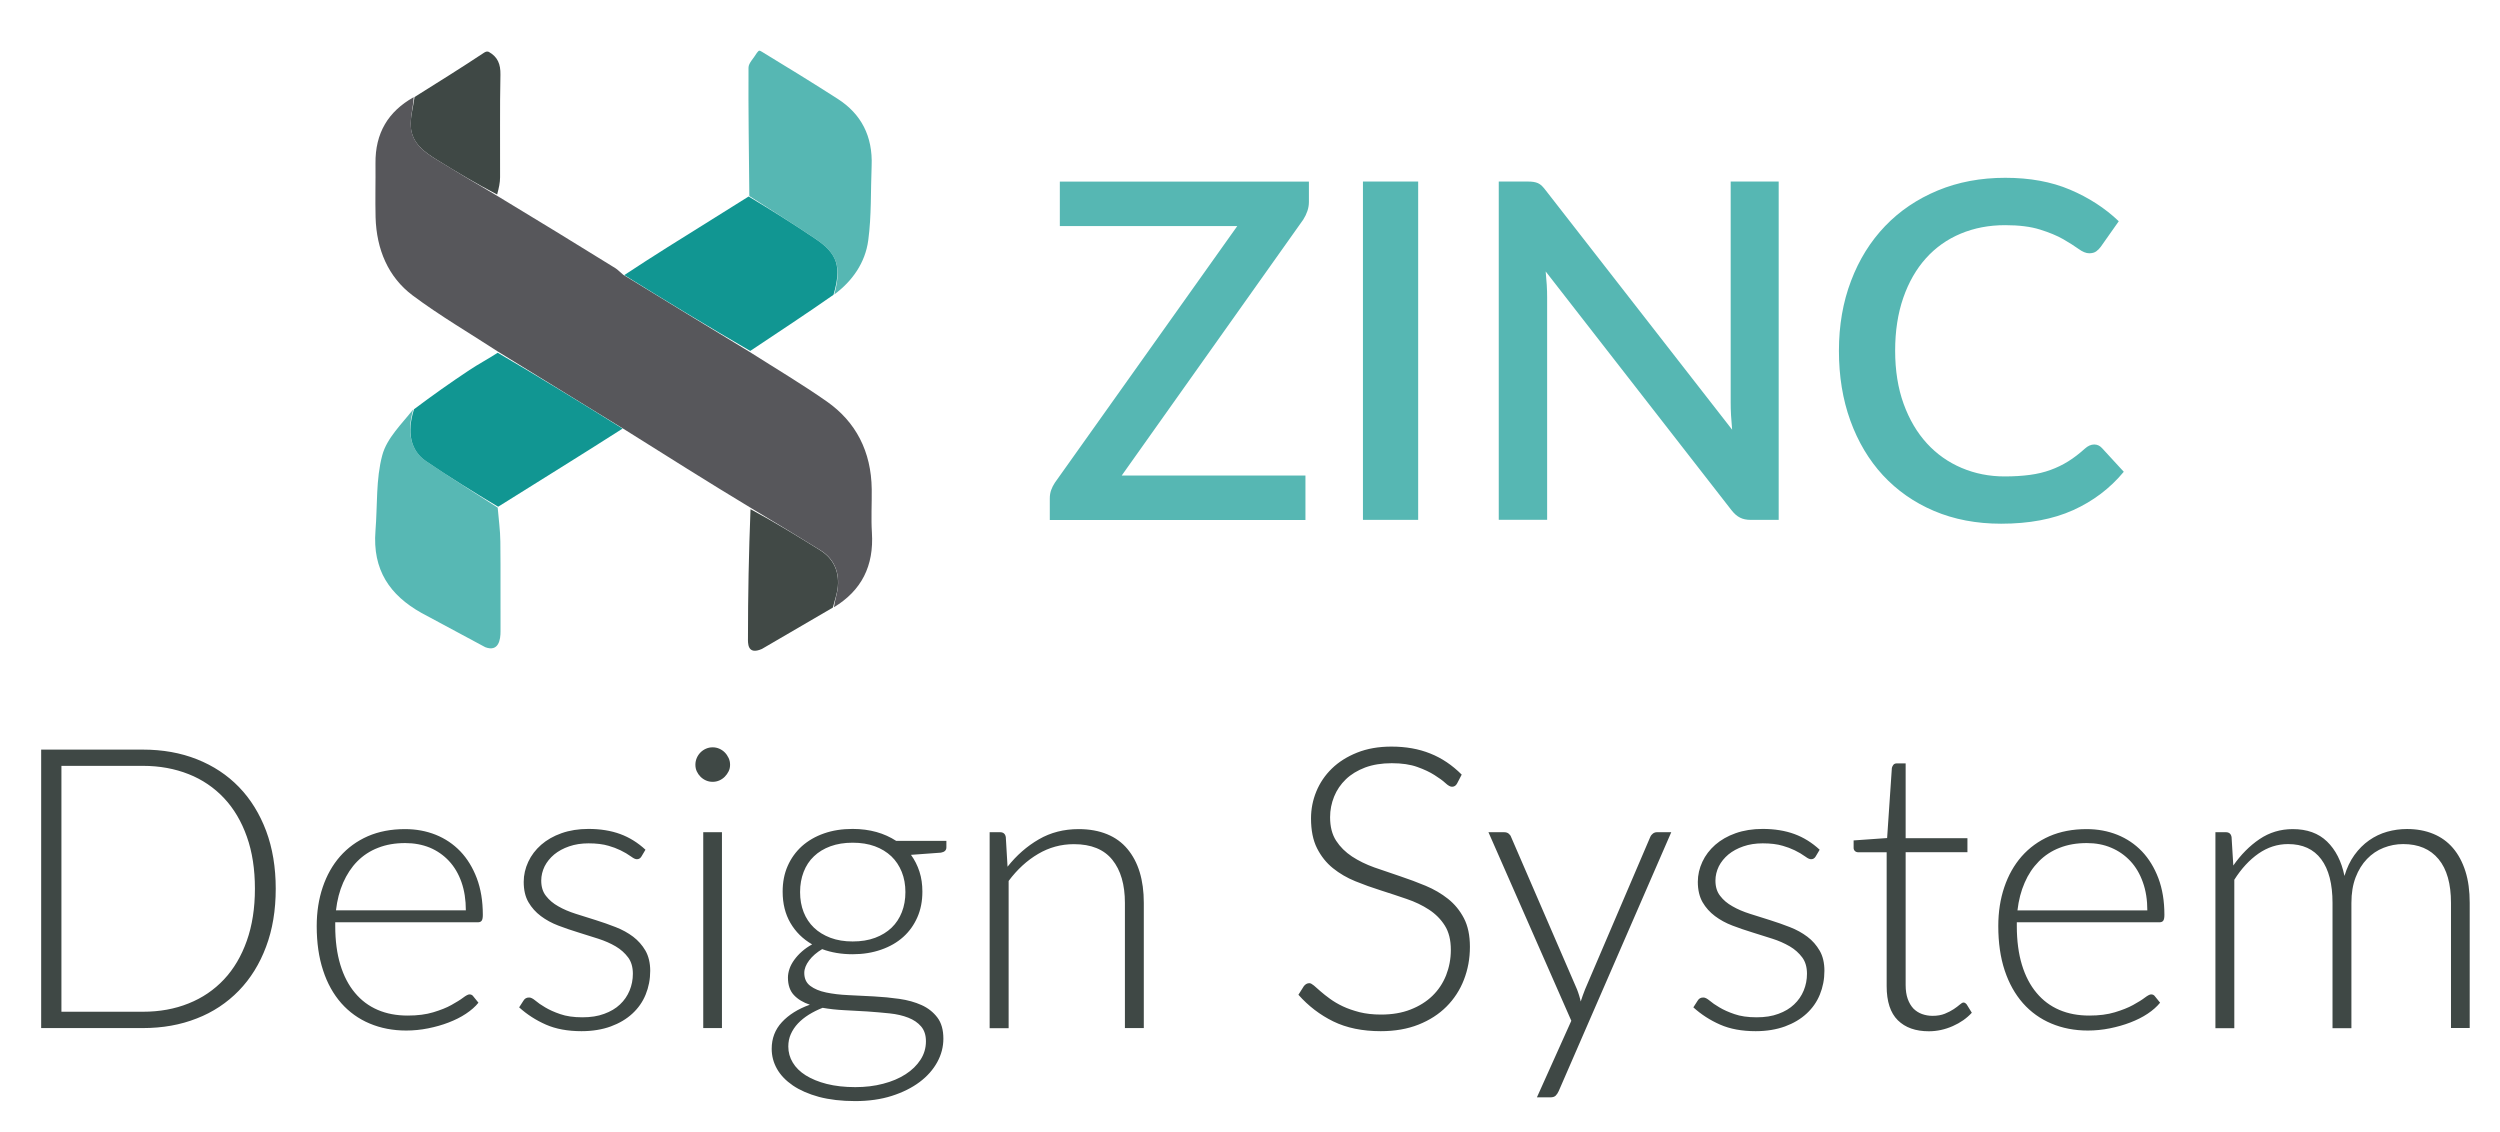
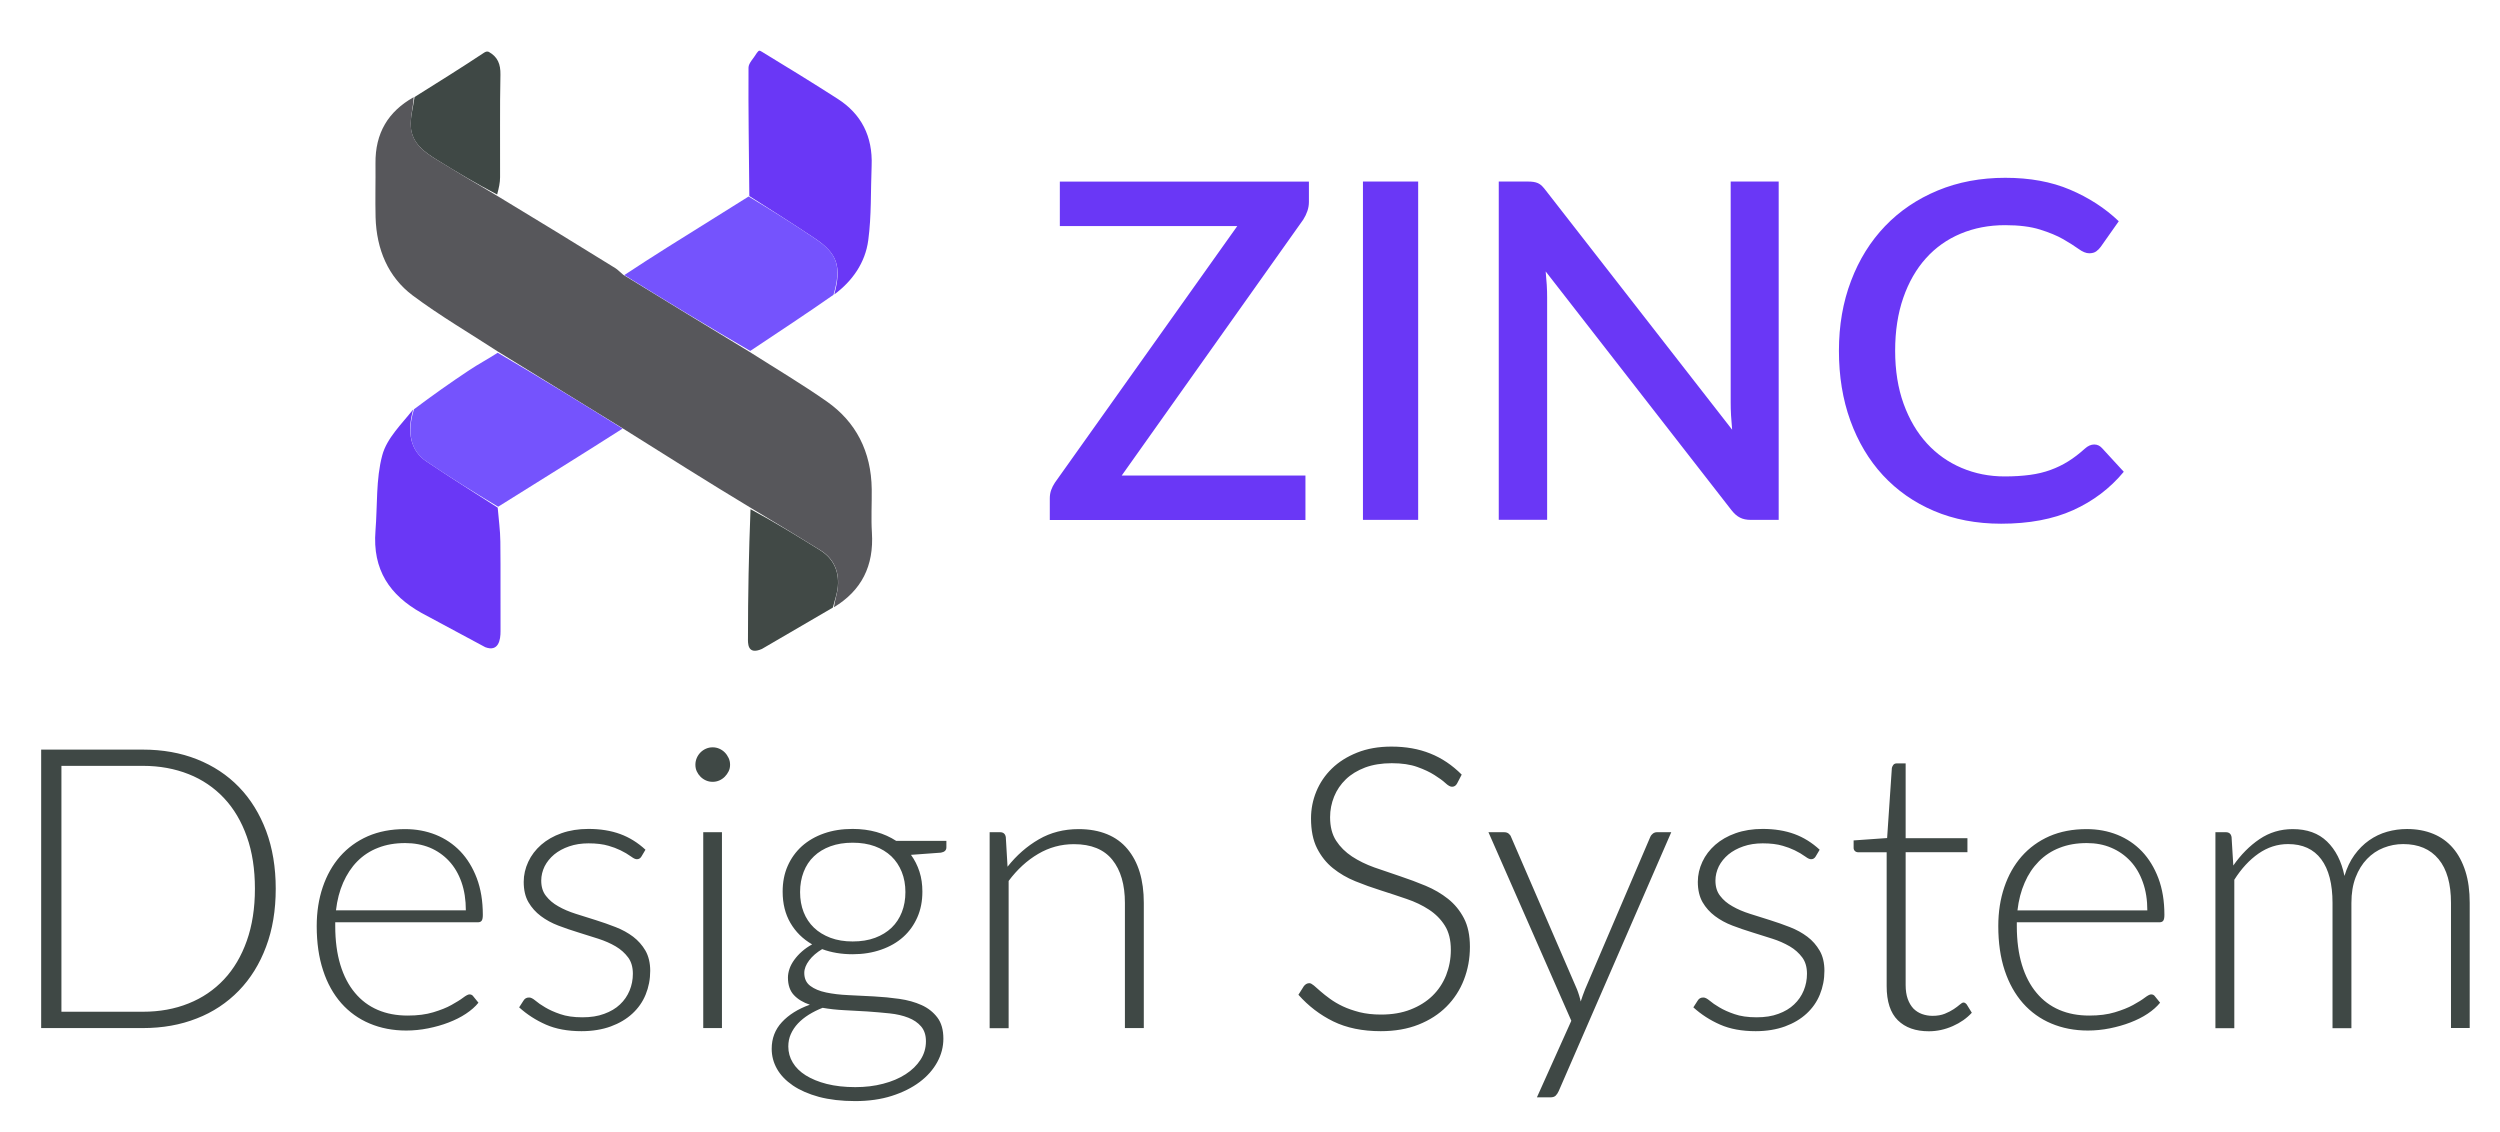
<svg xmlns="http://www.w3.org/2000/svg" xml:space="preserve" id="Layer_1" x="0" y="0" style="enable-background:new 0 0 273.91 124.01" version="1.1" viewBox="0 0 273.91 124.01">
-   <style>.st0{fill:#56b7b3}.st1{fill:#3f4845}</style>
+   <style>.st0{fill:hsl(256, 91%, 59%)}.st1{fill:#3f4845}</style>
  <path d="M143.41 22.13c0 .34-.06.68-.17 1s-.26.63-.45.93L122.9 52.1h20.13v4.87h-28.01V54.6c0-.33.05-.63.15-.91.1-.28.24-.55.41-.81l19.98-28.11h-19.44V19.9h27.29v2.23zm11.97 34.83h-6.05V19.89h6.05v37.07zm39.5-37.07v37.07h-3.06c-.46 0-.86-.08-1.18-.25-.33-.16-.63-.43-.93-.81l-20.36-26.16c.05.5.09.99.12 1.48s.04.94.04 1.35v24.38h-5.3V19.89h3.14c.26 0 .48.01.66.04.18.03.35.07.5.14.15.07.3.17.44.31.14.14.28.31.44.52l20.39 26.18c-.05-.53-.09-1.06-.12-1.57s-.04-1-.04-1.44V19.89h5.26zm34.57 28.81c.33 0 .61.13.85.39l2.39 2.6c-1.51 1.82-3.36 3.22-5.56 4.21-2.2.99-4.82 1.48-7.88 1.48-2.71 0-5.16-.47-7.35-1.4s-4.05-2.24-5.6-3.91c-1.54-1.67-2.73-3.67-3.57-5.99s-1.25-4.87-1.25-7.65.44-5.33 1.33-7.66c.88-2.33 2.13-4.33 3.73-6s3.53-2.97 5.77-3.9c2.24-.93 4.71-1.39 7.4-1.39 2.68 0 5.04.43 7.09 1.3 2.05.87 3.83 2.02 5.34 3.46l-1.98 2.81c-.14.19-.3.35-.49.49s-.45.21-.77.21c-.34 0-.73-.16-1.17-.48-.44-.32-1-.67-1.67-1.06-.68-.39-1.53-.74-2.55-1.06-1.02-.32-2.3-.48-3.82-.48-1.77 0-3.39.31-4.87.93-1.48.62-2.75 1.52-3.81 2.7-1.06 1.18-1.89 2.63-2.48 4.33-.59 1.7-.89 3.63-.89 5.79 0 2.18.31 4.12.93 5.83.62 1.71 1.47 3.15 2.55 4.33 1.08 1.18 2.35 2.07 3.81 2.69 1.46.62 3.03.93 4.71.93 1.03 0 1.95-.06 2.77-.17.82-.11 1.57-.29 2.25-.54.69-.25 1.33-.56 1.94-.94.61-.38 1.21-.84 1.82-1.39.34-.31.69-.46 1.03-.46z" class="st0" />
  <path d="M30.21 97.37c0 2.36-.35 4.48-1.06 6.36-.7 1.88-1.7 3.49-2.98 4.81a12.84 12.84 0 0 1-4.6 3.04c-1.79.71-3.76 1.06-5.92 1.06H4.51V82.13h11.15c2.16 0 4.13.35 5.92 1.06 1.79.71 3.32 1.72 4.6 3.04 1.28 1.32 2.27 2.93 2.98 4.81.7 1.88 1.05 3.99 1.05 6.33zm-2.28 0c0-2.13-.29-4.03-.88-5.69-.59-1.67-1.42-3.08-2.5-4.23a10.645 10.645 0 0 0-3.88-2.63c-1.51-.6-3.18-.91-5-.91H6.73v26.94h8.93c1.83 0 3.49-.3 5-.91 1.51-.6 2.8-1.48 3.88-2.63s1.91-2.56 2.5-4.23c.59-1.66.89-3.56.89-5.71zm16.45-6.53c1.21 0 2.33.21 3.36.62 1.04.42 1.93 1.02 2.7 1.82.76.8 1.36 1.78 1.8 2.94.44 1.17.66 2.5.66 4.01 0 .32-.04.53-.13.65s-.23.17-.43.17H36.73v.41c0 1.61.19 3.03.56 4.25.37 1.22.91 2.25 1.6 3.07.69.83 1.52 1.45 2.5 1.87s2.07.62 3.28.62c1.08 0 2.01-.12 2.8-.36s1.46-.5 1.99-.8.97-.56 1.28-.8c.32-.24.55-.36.69-.36.19 0 .33.07.43.22l.56.69c-.34.43-.8.83-1.37 1.21-.57.38-1.2.69-1.9.96s-1.44.48-2.24.64c-.8.16-1.6.24-2.4.24-1.47 0-2.8-.26-4.01-.77a8.524 8.524 0 0 1-3.11-2.23c-.86-.98-1.53-2.17-1.99-3.59-.47-1.42-.7-3.04-.7-4.86 0-1.54.22-2.96.66-4.26.44-1.3 1.07-2.42 1.9-3.37.83-.94 1.84-1.68 3.04-2.21 1.2-.52 2.56-.78 4.08-.78zm.02 1.53c-1.11 0-2.1.17-2.98.52a6.4 6.4 0 0 0-2.28 1.49c-.63.64-1.14 1.42-1.54 2.32-.4.91-.66 1.92-.79 3.04h14.23c0-1.15-.16-2.18-.48-3.09-.32-.91-.78-1.69-1.37-2.32a6.064 6.064 0 0 0-2.1-1.46c-.81-.33-1.71-.5-2.69-.5zm25.88 1.47c-.12.2-.28.3-.5.3-.16 0-.36-.09-.6-.27a7.97 7.97 0 0 0-2.5-1.2c-.6-.18-1.34-.27-2.2-.27-.78 0-1.48.11-2.12.33-.64.22-1.19.52-1.64.89-.45.38-.8.81-1.05 1.3-.24.5-.37 1.02-.37 1.56 0 .68.17 1.24.52 1.68.35.45.79.83 1.35 1.14.55.32 1.19.59 1.91.82.72.23 1.45.46 2.19.69.74.23 1.47.49 2.19.77s1.35.63 1.91 1.05c.55.42 1 .93 1.35 1.53.34.6.52 1.34.52 2.2 0 .94-.17 1.8-.5 2.61-.33.81-.82 1.5-1.46 2.09-.64.59-1.43 1.06-2.36 1.4-.93.34-2.01.52-3.21.52-1.51 0-2.81-.24-3.9-.72-1.09-.48-2.07-1.11-2.93-1.89l.47-.73c.07-.12.15-.2.25-.26.09-.06.22-.09.38-.09.19 0 .41.12.68.34.27.23.62.48 1.07.74.45.27 1 .52 1.65.74.65.23 1.46.35 2.43.35.91 0 1.7-.12 2.39-.38.69-.25 1.27-.59 1.73-1.03.46-.43.81-.94 1.05-1.52s.36-1.2.36-1.84c0-.72-.17-1.32-.52-1.79s-.8-.88-1.36-1.21-1.2-.61-1.91-.84c-.71-.23-1.44-.46-2.19-.69s-1.48-.48-2.19-.75-1.35-.62-1.91-1.04c-.56-.42-1.01-.92-1.36-1.52-.35-.6-.52-1.34-.52-2.23 0-.76.17-1.49.5-2.2.33-.71.8-1.32 1.41-1.86.61-.53 1.35-.96 2.23-1.27s1.86-.47 2.95-.47c1.31 0 2.47.19 3.48.56 1.01.37 1.94.95 2.77 1.72l-.44.74zm9.71-10.05c0 .26-.05.5-.16.72s-.25.42-.42.59c-.17.17-.37.31-.6.41s-.47.15-.73.15-.5-.05-.73-.15c-.23-.1-.43-.24-.6-.41-.17-.17-.31-.37-.41-.59-.1-.22-.15-.46-.15-.72 0-.26.05-.51.15-.74a1.938 1.938 0 0 1 1.01-1.02c.23-.1.47-.15.73-.15s.5.05.73.15c.23.1.43.24.6.41.17.17.31.38.42.61.11.23.16.48.16.74zm-.89 7.39v21.46h-2.05V91.18h2.05zm14.32-.36c.95 0 1.82.12 2.61.34s1.51.55 2.16.97h5.5v.71c0 .32-.2.51-.6.58l-3.28.24c.4.55.71 1.16.93 1.84.22.68.32 1.41.32 2.19 0 1.04-.18 1.97-.55 2.81-.37.84-.88 1.56-1.55 2.16-.67.6-1.47 1.06-2.42 1.39-.94.33-1.98.5-3.12.5-1.24 0-2.35-.19-3.34-.56-.6.36-1.08.77-1.43 1.24-.35.47-.53.92-.53 1.37 0 .62.22 1.09.66 1.42.44.33 1.01.57 1.73.72.71.15 1.52.25 2.44.29s1.84.09 2.79.14 1.88.14 2.79.27c.91.13 1.73.36 2.44.68.71.32 1.29.78 1.73 1.36.44.58.66 1.35.66 2.32 0 .89-.22 1.75-.67 2.57-.45.82-1.09 1.55-1.93 2.18-.84.63-1.86 1.14-3.05 1.52s-2.53.57-4.01.57c-1.51 0-2.83-.16-3.97-.46-1.14-.31-2.09-.73-2.86-1.25-.77-.53-1.35-1.13-1.74-1.82-.39-.69-.58-1.42-.58-2.2 0-1.14.37-2.11 1.12-2.92.75-.81 1.77-1.45 3.06-1.91-.73-.24-1.32-.6-1.75-1.06-.43-.46-.65-1.1-.65-1.92 0-.3.06-.62.17-.95.11-.33.29-.66.52-.98.23-.32.51-.63.84-.92.33-.29.7-.55 1.12-.78-1.02-.59-1.81-1.37-2.38-2.35-.57-.98-.85-2.12-.85-3.43 0-1.04.18-1.97.55-2.81.37-.84.89-1.56 1.56-2.17.68-.6 1.48-1.07 2.43-1.4.94-.33 1.98-.49 3.13-.49zm8.03 23.27c0-.68-.18-1.22-.53-1.63-.35-.41-.82-.73-1.41-.96s-1.27-.39-2.05-.47-1.58-.15-2.42-.21c-.83-.05-1.68-.1-2.52-.14-.85-.04-1.65-.13-2.39-.26-.55.21-1.05.47-1.51.75-.46.29-.86.61-1.19.96-.33.35-.59.74-.78 1.16s-.28.88-.28 1.37c0 .63.16 1.22.49 1.76.32.54.8 1.01 1.42 1.4.63.39 1.39.71 2.3.94s1.95.35 3.13.35c1.09 0 2.11-.12 3.05-.37.94-.24 1.76-.59 2.46-1.04.7-.45 1.24-.98 1.64-1.6.39-.6.59-1.28.59-2.01zm-8.03-10.94c.92 0 1.74-.13 2.46-.4s1.32-.64 1.81-1.11.86-1.04 1.12-1.7.39-1.39.39-2.2c0-.8-.13-1.54-.4-2.21-.27-.67-.65-1.24-1.14-1.71-.5-.47-1.1-.84-1.81-1.1-.71-.26-1.52-.39-2.43-.39s-1.71.13-2.43.39c-.71.26-1.32.63-1.81 1.1-.5.47-.87 1.04-1.13 1.71s-.39 1.41-.39 2.21c0 .81.13 1.54.39 2.2s.64 1.23 1.13 1.7 1.1.84 1.81 1.11c.72.27 1.53.4 2.43.4zm15.01 9.49V91.18h1.14c.36 0 .57.18.63.54l.19 3.24c.99-1.25 2.13-2.25 3.43-3 1.29-.75 2.75-1.12 4.36-1.12 1.18 0 2.22.19 3.12.56.9.37 1.64.91 2.23 1.62.59.71 1.04 1.55 1.34 2.54.3.99.45 2.11.45 3.36v13.72h-2.07V98.93c0-2.01-.46-3.59-1.38-4.73-.92-1.14-2.32-1.71-4.21-1.71-1.41 0-2.72.36-3.92 1.07-1.21.71-2.29 1.7-3.23 2.96v16.13h-2.08zm51.22-26.81c-.13.25-.32.37-.56.37-.19 0-.43-.13-.72-.4s-.69-.56-1.2-.88c-.5-.32-1.13-.62-1.89-.89-.75-.27-1.69-.41-2.79-.41-1.11 0-2.08.16-2.92.47-.84.32-1.55.75-2.11 1.29-.57.55-1 1.18-1.29 1.9s-.44 1.47-.44 2.26c0 1.04.22 1.89.66 2.57.44.68 1.02 1.25 1.74 1.73.72.47 1.53.87 2.45 1.2.91.32 1.85.64 2.81.96s1.9.67 2.81 1.05 1.73.86 2.45 1.43c.72.57 1.3 1.28 1.74 2.12.44.84.66 1.89.66 3.14 0 1.28-.22 2.48-.66 3.61a8.445 8.445 0 0 1-1.91 2.94c-.83.83-1.85 1.49-3.06 1.97s-2.59.72-4.14.72c-2.01 0-3.75-.36-5.2-1.07-1.45-.71-2.73-1.69-3.82-2.92l.6-.95c.17-.21.37-.32.6-.32.13 0 .29.09.5.26.2.17.45.38.73.64.29.25.63.53 1.04.82.4.29.87.57 1.4.82.53.25 1.14.46 1.83.64.69.17 1.47.26 2.35.26 1.21 0 2.29-.18 3.23-.55.95-.37 1.75-.87 2.4-1.5s1.15-1.38 1.5-2.25c.34-.87.52-1.8.52-2.79 0-1.08-.22-1.97-.66-2.66-.44-.7-1.02-1.28-1.74-1.75s-1.53-.86-2.45-1.17-1.85-.63-2.81-.93c-.96-.3-1.9-.64-2.81-1.01s-1.73-.85-2.45-1.43c-.72-.58-1.3-1.31-1.74-2.18-.44-.87-.66-1.96-.66-3.27 0-1.02.19-2 .58-2.95s.96-1.79 1.7-2.51c.75-.73 1.67-1.31 2.77-1.75 1.1-.44 2.35-.66 3.76-.66 1.58 0 3 .25 4.26.76 1.26.5 2.4 1.27 3.44 2.31l-.5.96zm11.13 33.71c-.09.2-.2.37-.33.5s-.33.19-.59.19h-1.47l3.77-8.39-9.08-20.66h1.7c.22 0 .39.05.52.16s.22.23.26.36l7.22 16.69c.09.22.16.44.23.66s.13.45.18.68c.07-.23.15-.46.23-.68.08-.22.16-.44.25-.66l7.14-16.69c.07-.16.17-.28.3-.38.13-.09.27-.14.43-.14h1.57l-12.33 28.36zm28.15-25.7c-.12.2-.28.3-.5.3-.16 0-.36-.09-.6-.27a7.97 7.97 0 0 0-2.5-1.2c-.6-.18-1.34-.27-2.2-.27-.78 0-1.48.11-2.12.33s-1.19.52-1.64.89c-.45.38-.8.81-1.05 1.3-.24.5-.37 1.02-.37 1.56 0 .68.17 1.24.52 1.68.34.45.79.83 1.35 1.14.55.32 1.19.59 1.91.82.72.23 1.45.46 2.19.69.74.23 1.47.49 2.19.77s1.35.63 1.91 1.05 1 .93 1.35 1.53c.35.6.52 1.34.52 2.2 0 .94-.17 1.8-.5 2.61-.33.81-.82 1.5-1.46 2.09-.64.59-1.43 1.06-2.36 1.4-.94.34-2.01.52-3.21.52-1.51 0-2.81-.24-3.9-.72s-2.07-1.11-2.93-1.89l.47-.73c.07-.12.15-.2.25-.26s.22-.09.38-.09c.19 0 .41.12.68.34.27.23.62.48 1.07.74.45.27 1 .52 1.65.74.65.23 1.46.35 2.43.35.91 0 1.7-.12 2.39-.38.69-.25 1.26-.59 1.72-1.03.46-.43.81-.94 1.05-1.52.24-.58.36-1.2.36-1.84 0-.72-.17-1.32-.52-1.79s-.8-.88-1.36-1.21a9.57 9.57 0 0 0-1.91-.84c-.71-.23-1.44-.46-2.19-.69-.75-.23-1.48-.48-2.19-.75s-1.35-.62-1.91-1.04c-.56-.42-1.01-.92-1.36-1.52-.34-.6-.52-1.34-.52-2.23 0-.76.17-1.49.5-2.2s.8-1.32 1.41-1.86c.61-.53 1.35-.96 2.23-1.27s1.86-.47 2.96-.47c1.31 0 2.47.19 3.48.56 1.01.37 1.94.95 2.77 1.72l-.44.74zm12.4 19.15c-1.45 0-2.58-.4-3.4-1.21-.81-.8-1.22-2.05-1.22-3.73V93.38h-3.08c-.16 0-.29-.04-.39-.13a.468.468 0 0 1-.15-.37v-.8l3.67-.26.52-7.68a.95.95 0 0 1 .17-.35c.09-.1.21-.15.37-.15h.97v8.2h6.77v1.53h-6.77v14.56c0 .59.08 1.1.23 1.52.15.42.36.77.62 1.05.27.27.58.47.94.6s.75.2 1.16.2c.52 0 .96-.08 1.34-.23.37-.15.7-.32.97-.5s.5-.35.67-.5c.17-.15.31-.23.41-.23.12 0 .23.07.35.21l.56.91c-.55.6-1.24 1.09-2.08 1.46-.86.38-1.73.57-2.63.57zm17.29-22.15c1.21 0 2.33.21 3.36.62 1.04.42 1.93 1.02 2.7 1.82.76.8 1.36 1.78 1.8 2.94.44 1.17.66 2.5.66 4.01 0 .32-.04.53-.13.65s-.23.17-.43.17h-15.61v.41c0 1.61.19 3.03.56 4.25.37 1.22.91 2.25 1.6 3.07.69.83 1.52 1.45 2.5 1.87.98.42 2.07.62 3.28.62 1.08 0 2.01-.12 2.8-.36s1.46-.5 2-.8.97-.56 1.28-.8c.32-.24.55-.36.69-.36.19 0 .33.07.43.22l.56.69c-.35.43-.8.83-1.37 1.21-.57.38-1.2.69-1.9.96s-1.45.48-2.24.64c-.8.16-1.6.24-2.4.24-1.47 0-2.8-.26-4.01-.77a8.524 8.524 0 0 1-3.11-2.23c-.86-.98-1.53-2.17-2-3.59s-.7-3.04-.7-4.86c0-1.54.22-2.96.66-4.26s1.07-2.42 1.9-3.37c.83-.94 1.84-1.68 3.04-2.21 1.2-.52 2.56-.78 4.08-.78zm.02 1.53c-1.11 0-2.1.17-2.98.52a6.4 6.4 0 0 0-2.28 1.49c-.64.65-1.16 1.42-1.55 2.33-.4.91-.66 1.92-.79 3.04h14.23c0-1.15-.16-2.18-.49-3.09-.32-.91-.78-1.69-1.37-2.32s-1.29-1.12-2.1-1.46c-.79-.34-1.69-.51-2.67-.51zm14.09 20.27V91.18h1.14c.36 0 .57.18.63.54l.19 3.11c.83-1.19 1.79-2.16 2.87-2.89s2.29-1.1 3.64-1.1c1.57 0 2.82.45 3.76 1.36s1.58 2.16 1.91 3.77c.26-.88.62-1.64 1.09-2.29.47-.65 1-1.18 1.61-1.61.6-.42 1.26-.74 1.97-.94.71-.2 1.44-.3 2.19-.3 1.06 0 2.02.18 2.87.53.85.35 1.57.87 2.16 1.56.59.69 1.04 1.54 1.36 2.54s.47 2.16.47 3.45v13.72h-2.05v-13.7c0-2.1-.45-3.7-1.36-4.8-.91-1.1-2.2-1.65-3.88-1.65-.75 0-1.46.14-2.15.41s-1.29.68-1.81 1.22c-.52.54-.94 1.21-1.25 2.02-.31.81-.46 1.74-.46 2.8v13.72h-2.07V98.93c0-2.08-.41-3.68-1.24-4.79-.83-1.11-2.04-1.66-3.63-1.66-1.17 0-2.24.35-3.24 1.04-.99.69-1.88 1.65-2.65 2.87v16.26h-2.07z" class="st1" />
  <path d="M83.48 71.1c-1.63.72-1.53-.69-1.53-1.19 0-4.66.09-9.33.28-14.12 2.64 1.42 5.15 2.95 7.65 4.51 1.39.87 2.05 2.22 1.92 3.92-.06.79-.36 1.57-.55 2.35" style="fill:#414946" />
-   <path d="M46.17 67.15c-3.44-1.93-5.38-4.69-5.03-9.02.22-2.76.04-5.63.74-8.24.5-1.89 2.14-3.44 3.39-5.03-.71 2.5-.29 4.51 1.43 5.68 2.58 1.75 5.22 3.39 7.83 5.08.1 1.24.28 2.48.29 3.72.04 3.27 0 6.54.02 9.8.01.95-.21 2.32-1.67 1.77" style="fill:#57b8b4" />
+   <path d="M46.17 67.15c-3.44-1.93-5.38-4.69-5.03-9.02.22-2.76.04-5.63.74-8.24.5-1.89 2.14-3.44 3.39-5.03-.71 2.5-.29 4.51 1.43 5.68 2.58 1.75 5.22 3.39 7.83 5.08.1 1.24.28 2.48.29 3.72.04 3.27 0 6.54.02 9.8.01.95-.21 2.32-1.67 1.77" style="fill:hsl(256, 91%, 59%)" />
  <path d="M83.49 5.68c2.83 1.72 5.58 3.41 8.29 5.15 2.57 1.65 3.85 4.08 3.72 7.34-.11 2.72-.01 5.47-.37 8.15-.33 2.48-1.75 4.48-3.72 5.94.8-3.03.36-4.46-2.1-6.12-2.38-1.6-4.8-3.11-7.21-4.66-.04-4.69-.12-9.38-.09-14.07 0-.5.56-1.01.92-1.62.24-.3.25-.29.56-.11z" class="st0" />
  <path d="M45.42 10.63c2.52-1.58 5.04-3.15 7.59-4.84.17-.11.32-.19.54-.11.99.56 1.3 1.35 1.28 2.5-.08 3.75-.02 7.5-.04 11.24 0 .59-.13 1.18-.32 1.89-2.28-1.18-4.45-2.47-6.6-3.8-1.34-.83-2.7-1.76-2.86-3.57-.08-1.08.27-2.2.41-3.31z" class="st1" />
  <path d="M45.32 10.65c-.04 1.09-.39 2.21-.3 3.29.16 1.81 1.52 2.75 2.86 3.57 2.15 1.33 4.32 2.62 6.58 3.94 4.39 2.65 8.68 5.28 12.96 7.93.26.16.47.4.87.73 4.72 2.9 9.27 5.67 13.83 8.44 2.83 1.8 5.71 3.51 8.47 5.44 3.18 2.23 4.87 5.47 4.92 9.61.02 1.59-.08 3.18.02 4.76.23 3.65-1.14 6.34-4.16 8.17.09-.76.38-1.53.44-2.32.13-1.7-.53-3.06-1.92-3.92-2.5-1.56-5.03-3.08-7.64-4.65-4.68-2.82-9.21-5.69-13.93-8.65-4.69-2.89-9.2-5.67-13.72-8.44-3.14-2.05-6.39-3.94-9.4-6.19-2.66-2-3.95-5.02-4.05-8.55-.05-1.96.01-3.93-.01-5.9-.04-3.33 1.39-5.69 4.18-7.26z" style="fill:#57575b" />
-   <path d="M82.2 38.45c-4.63-2.68-9.19-5.45-13.8-8.31 3.16-2.09 6.38-4.09 9.61-6.1 1.31-.82 2.61-1.64 4.01-2.51 2.5 1.5 4.93 3.02 7.3 4.62 2.46 1.65 2.9 3.08 2 6.15-3 2.1-6.02 4.08-9.12 6.15zm-27.67.2c4.58 2.68 9.1 5.45 13.68 8.31-4.48 2.87-9.03 5.67-13.63 8.56-2.67-1.59-5.31-3.23-7.89-4.98-1.72-1.17-2.13-3.18-1.33-5.7 2.02-1.52 4.03-2.94 6.08-4.3.98-.65 2.02-1.2 3.09-1.89z" style="fill:#119692" />
+   <path d="M82.2 38.45c-4.63-2.68-9.19-5.45-13.8-8.31 3.16-2.09 6.38-4.09 9.61-6.1 1.31-.82 2.61-1.64 4.01-2.51 2.5 1.5 4.93 3.02 7.3 4.62 2.46 1.65 2.9 3.08 2 6.15-3 2.1-6.02 4.08-9.12 6.15zm-27.67.2c4.58 2.68 9.1 5.45 13.68 8.31-4.48 2.87-9.03 5.67-13.63 8.56-2.67-1.59-5.31-3.23-7.89-4.98-1.72-1.17-2.13-3.18-1.33-5.7 2.02-1.52 4.03-2.94 6.08-4.3.98-.65 2.02-1.2 3.09-1.89z" style="fill:hsl(252, 98%, 66%)" />
</svg>
